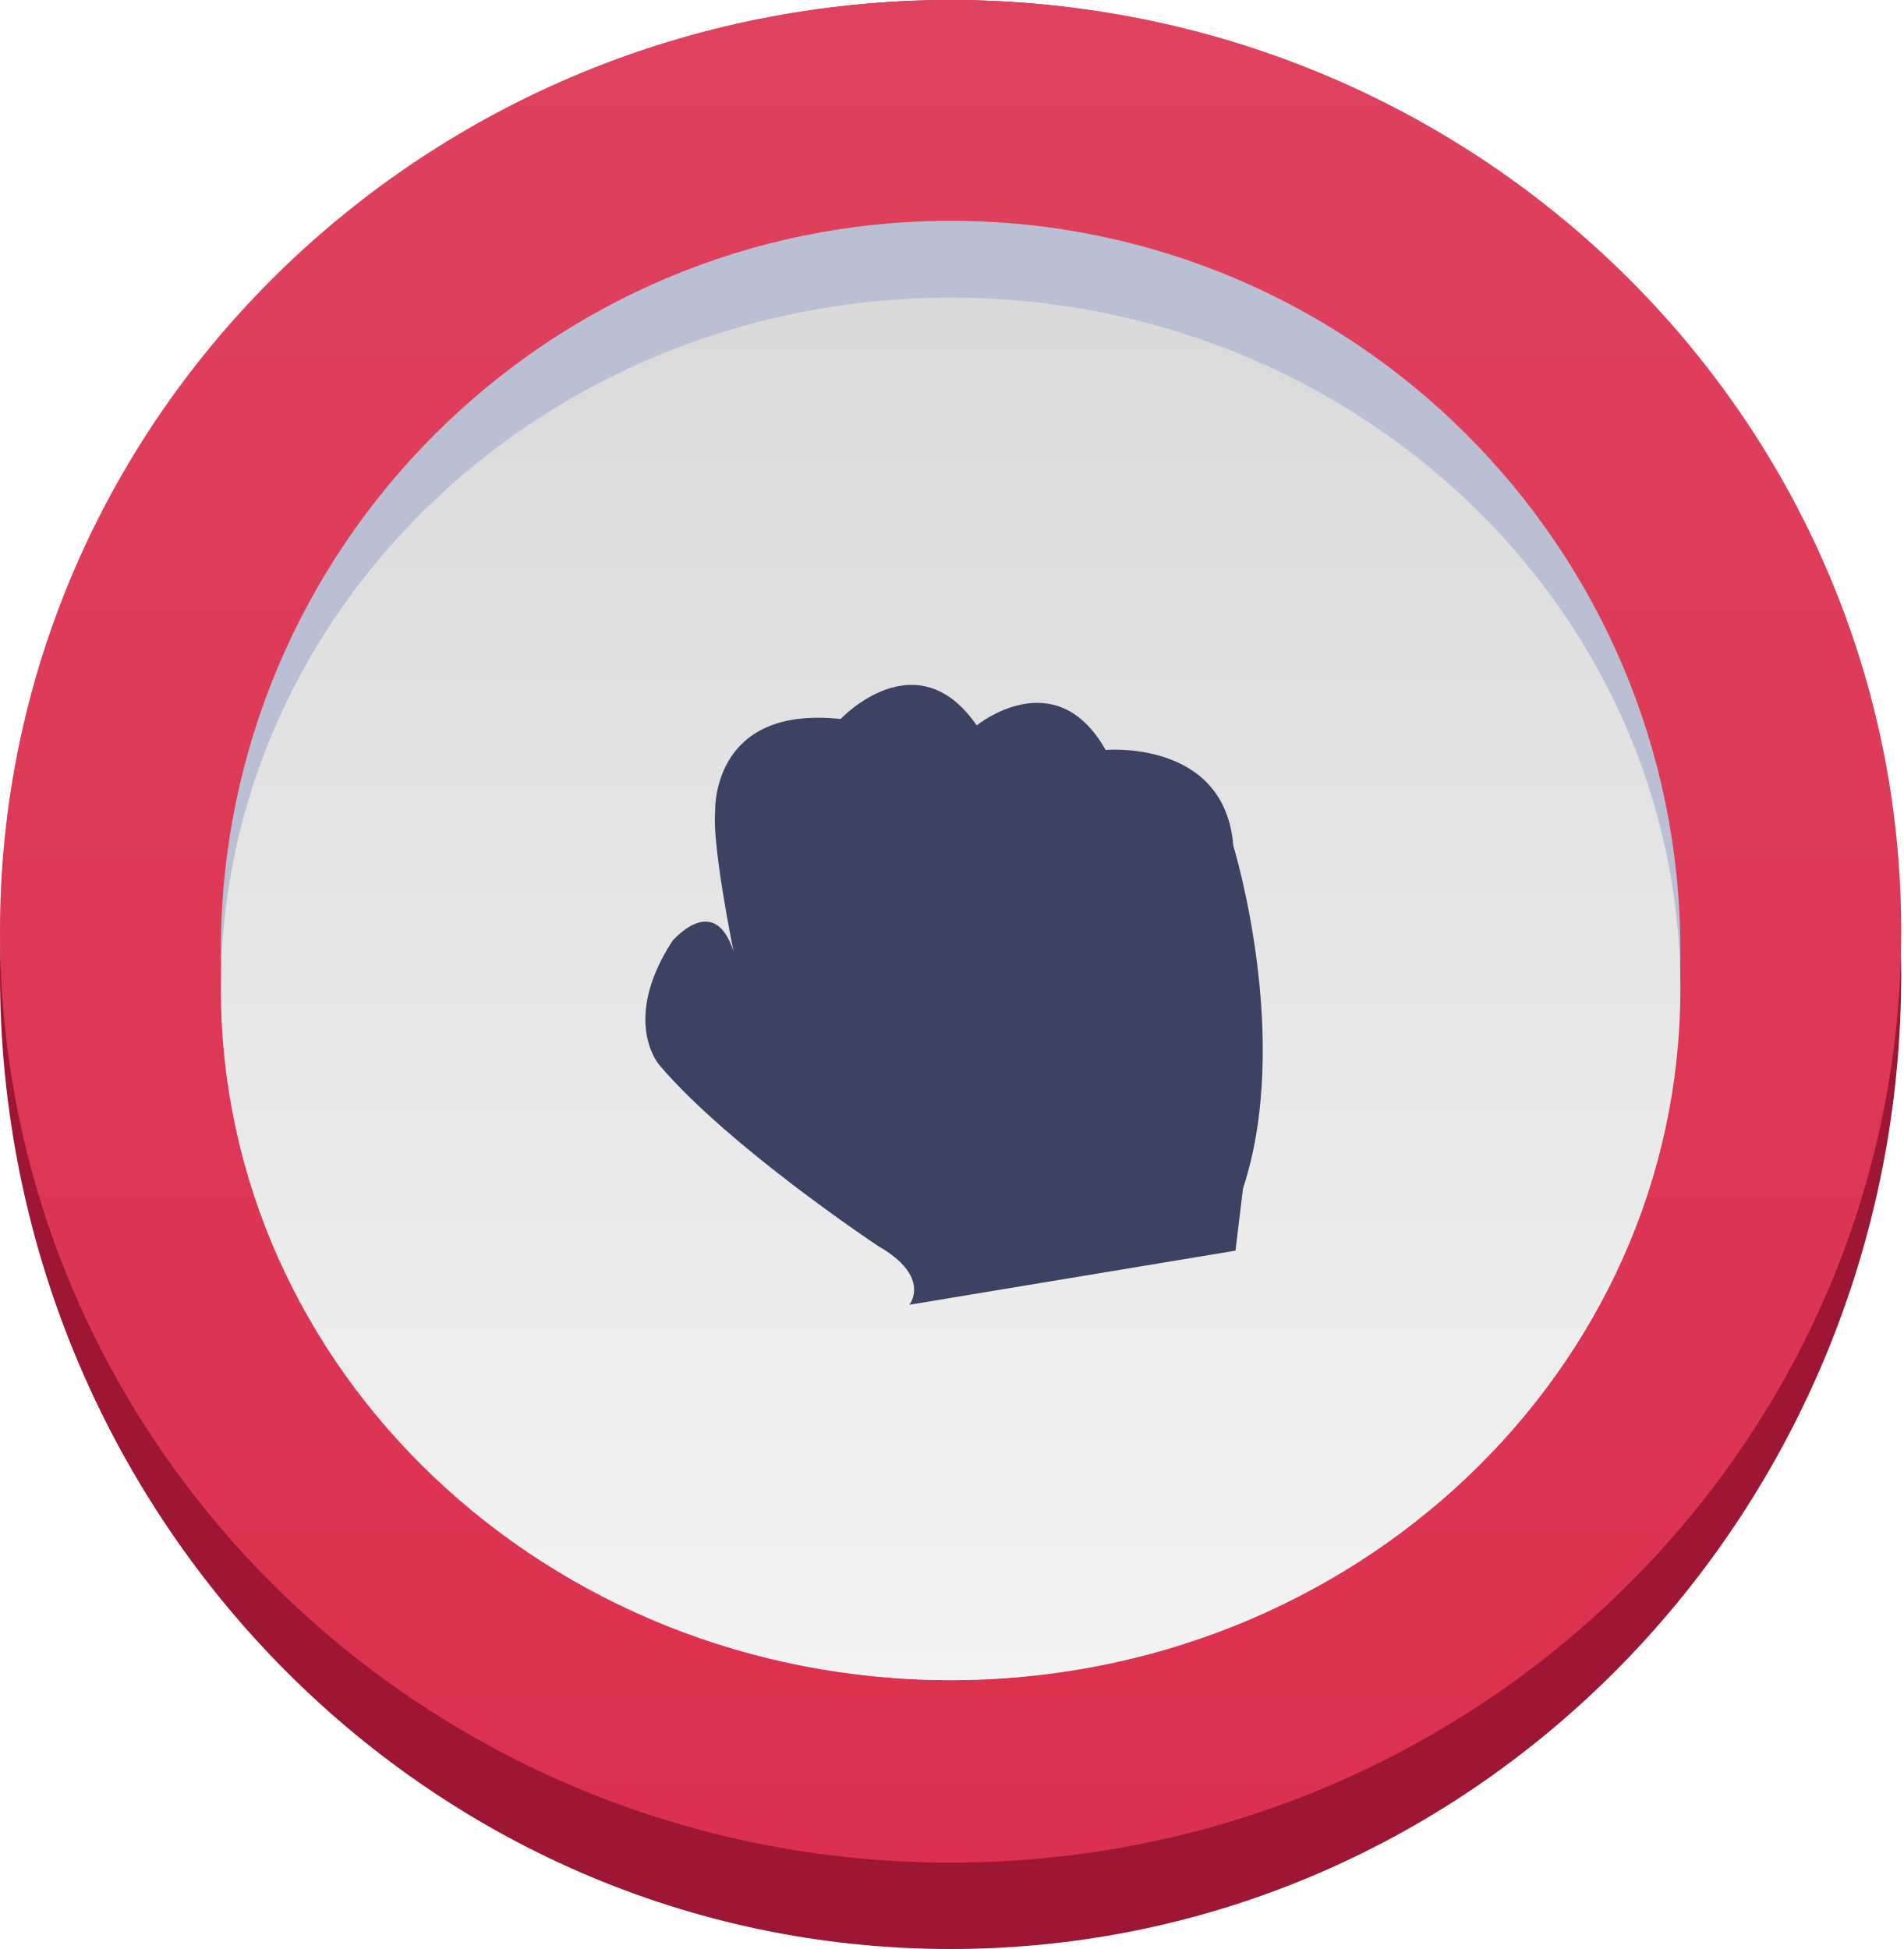
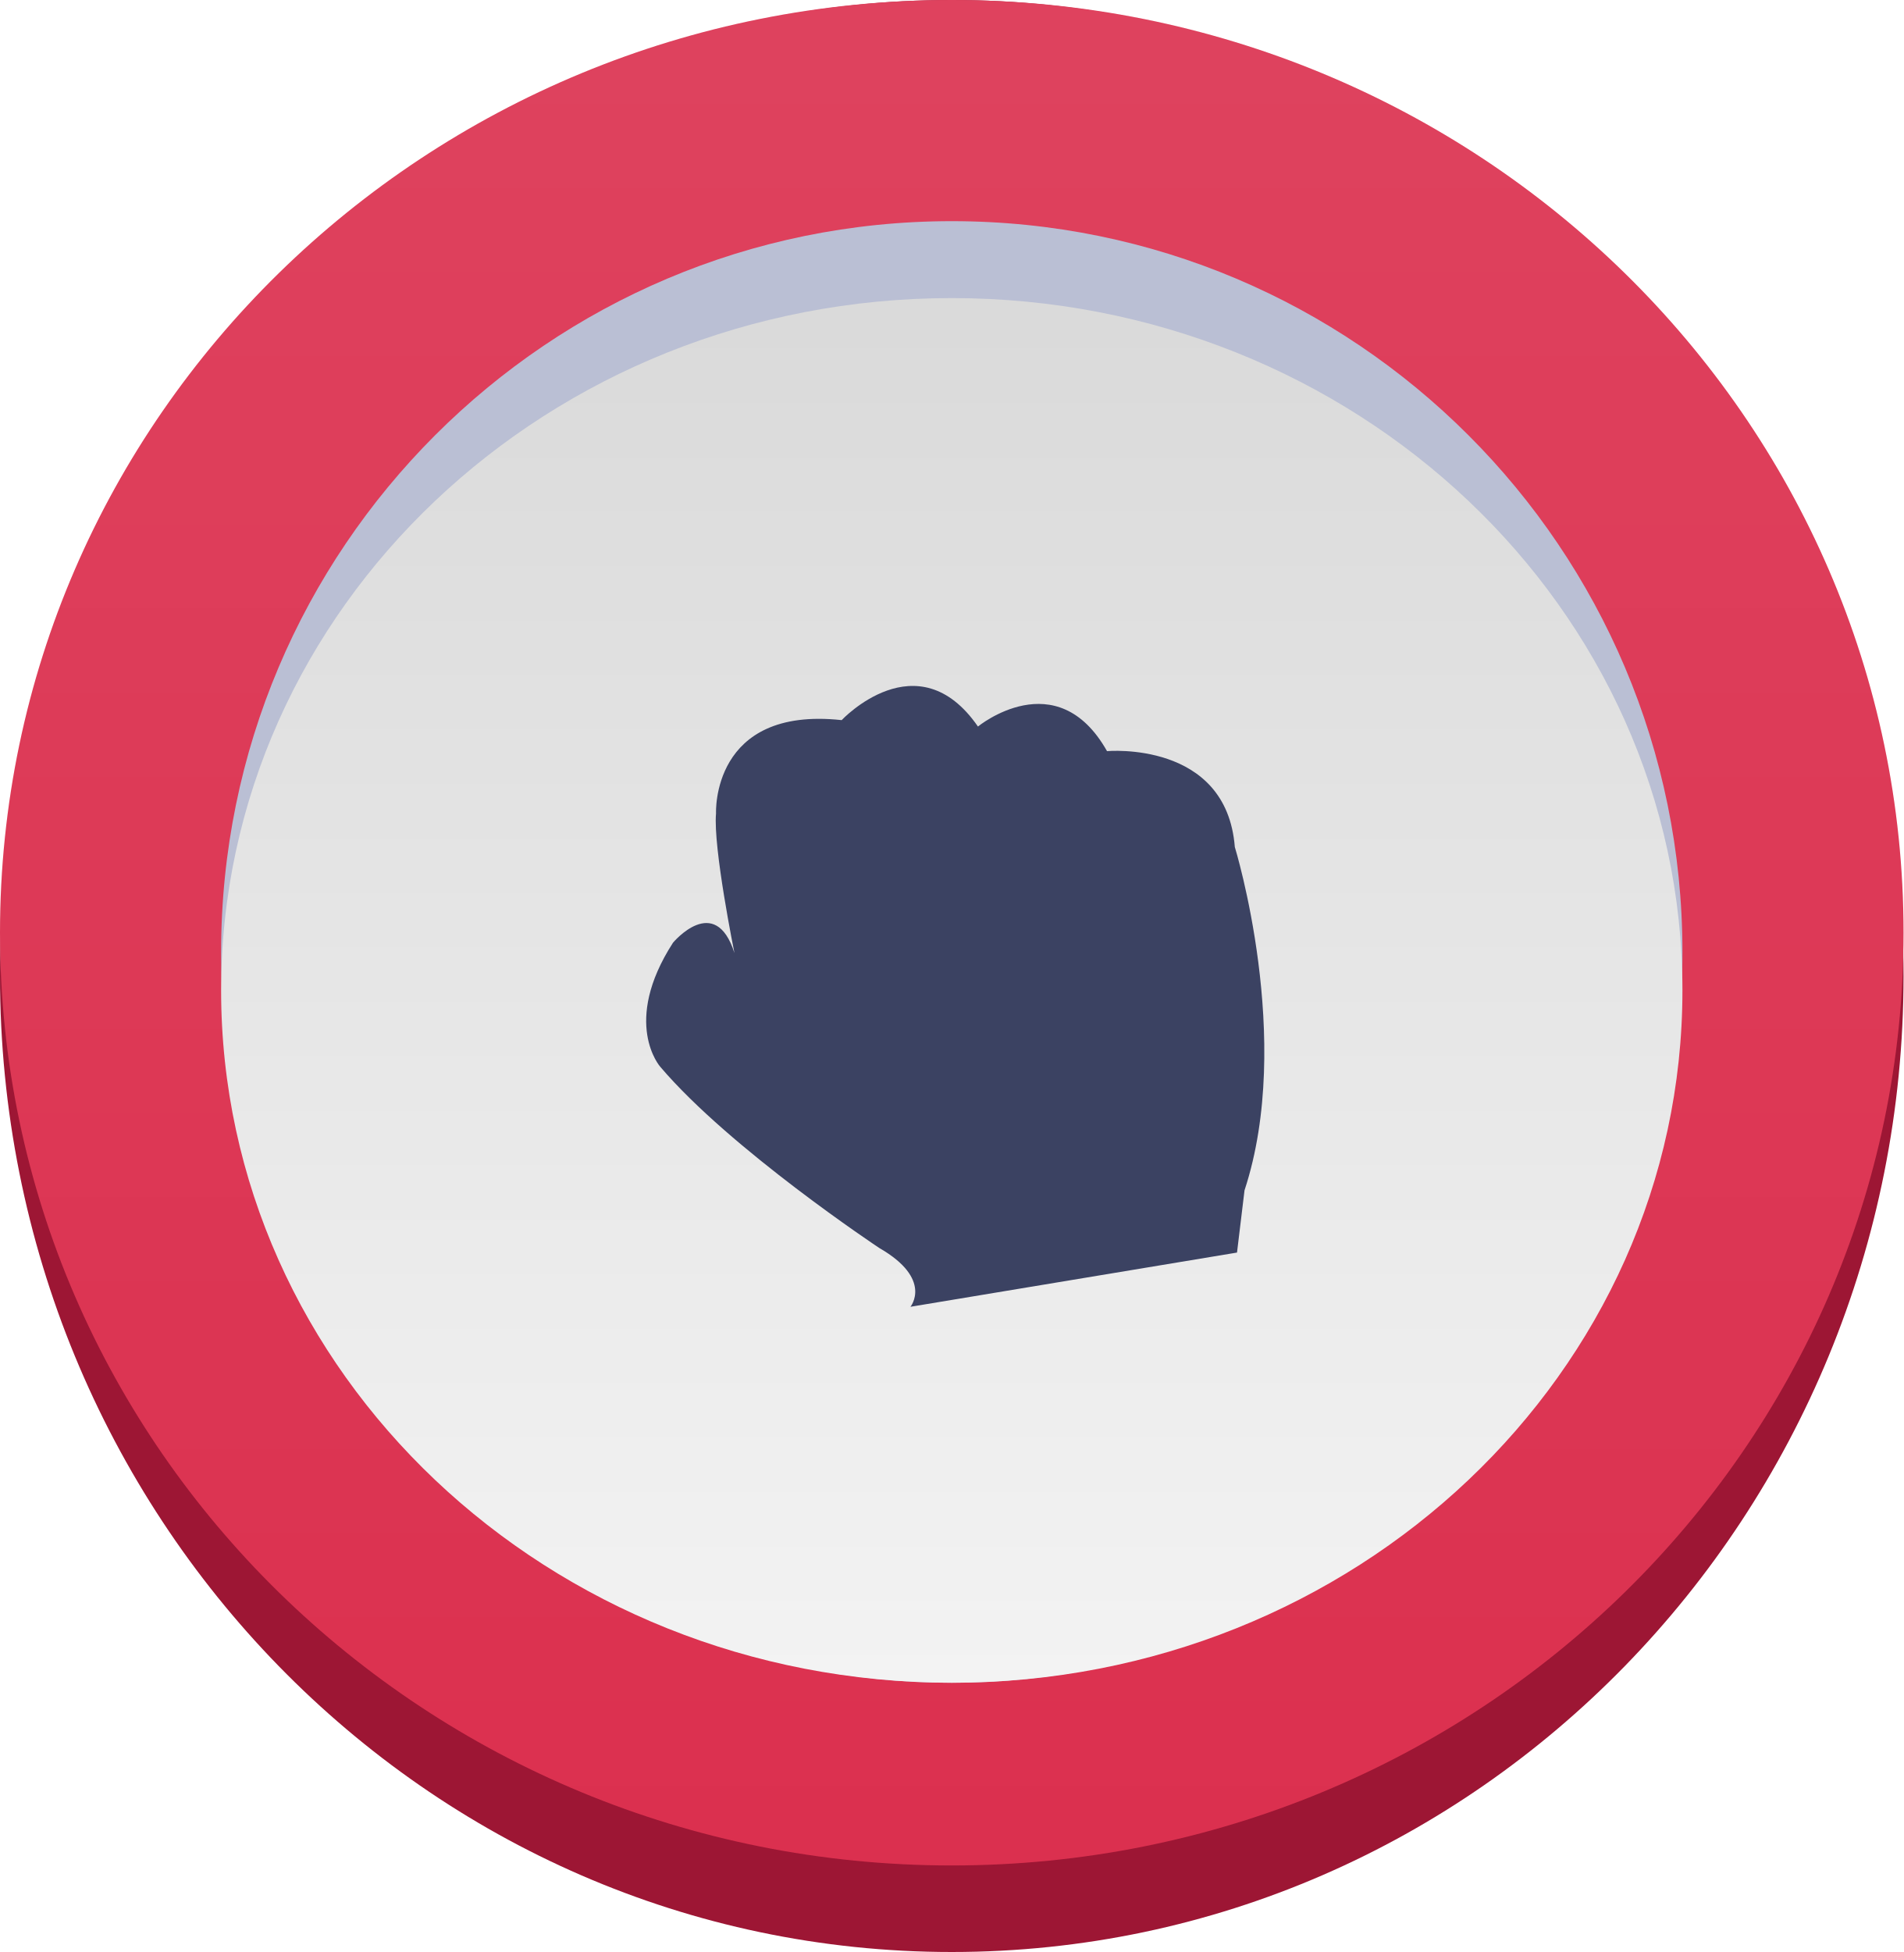
- <svg xmlns="http://www.w3.org/2000/svg" width="293" height="300" viewBox="0 0 293 300" fill="none">
-   <ellipse cx="146.305" cy="150" rx="146.305" ry="150" fill="#9D1634" />
-   <ellipse cx="146.305" cy="143.35" rx="146.305" ry="143.35" fill="#DB2E4D" />
-   <ellipse cx="146.305" cy="143.35" rx="146.305" ry="143.35" fill="url(#paint0_linear_0_1637)" />
-   <circle cx="146.306" cy="146.305" r="112.315" fill="#BABFD4" />
-   <ellipse cx="146.306" cy="152.217" rx="112.315" ry="106.404" fill="url(#paint1_linear_0_1637)" />
-   <path d="M189.814 130.175C188.519 113.766 170.171 115.441 170.171 115.441C162.427 101.729 150.329 111.661 150.329 111.661C141.035 98.222 129.381 110.675 129.381 110.675C109.289 108.499 110.068 124.999 110.068 124.999C109.595 130.244 112.9 146.472 112.9 146.472C109.919 137.119 103.453 144.883 103.453 144.883C95.505 157.202 101.488 163.946 101.488 163.946C112.243 176.608 135.164 191.803 135.164 191.803C143.463 196.579 139.953 200.837 139.953 200.837L190.152 192.506L191.306 182.944C198.937 159.761 189.814 130.175 189.814 130.175Z" fill="#3B4262" />
+ <svg xmlns="http://www.w3.org/2000/svg" width="198" height="203" viewBox="0 0 198 203" fill="none">
+   <ellipse cx="99" cy="101.5" rx="99" ry="101.5" fill="#9D1634" />
+   <ellipse cx="99" cy="97" rx="99" ry="97" fill="#DB2E4D" />
+   <ellipse cx="99" cy="97" rx="99" ry="97" fill="url(#paint0_linear_0_1787)" />
+   <circle cx="99" cy="99" r="76" fill="#BABFD4" />
+   <ellipse cx="99" cy="103" rx="76" ry="72" fill="url(#paint1_linear_0_1787)" />
+   <path d="M128.441 88.085C127.564 76.981 115.149 78.115 115.149 78.115C109.909 68.837 101.723 75.557 101.723 75.557C95.433 66.464 87.548 74.89 87.548 74.89C73.952 73.418 74.479 84.583 74.479 84.583C74.159 88.132 76.395 99.112 76.395 99.112C74.378 92.784 70.003 98.037 70.003 98.037C64.625 106.374 68.674 110.937 68.674 110.937C75.951 119.504 91.461 129.787 91.461 129.787C97.077 133.018 94.701 135.9 94.701 135.9L128.669 130.262L129.45 123.792C134.614 108.105 128.441 88.085 128.441 88.085Z" fill="#3B4262" />
  <defs>
-     <linearGradient id="paint0_linear_0_1637" x1="0" y1="0" x2="0" y2="286.699" gradientUnits="userSpaceOnUse">
+     <linearGradient id="paint0_linear_0_1787" x1="0" y1="0" x2="0" y2="194" gradientUnits="userSpaceOnUse">
      <stop stop-color="white" stop-opacity="0.097" />
      <stop offset="1" stop-color="white" stop-opacity="0.01" />
    </linearGradient>
-     <linearGradient id="paint1_linear_0_1637" x1="256.759" y1="258.621" x2="256.759" y2="49.34" gradientUnits="userSpaceOnUse">
+     <linearGradient id="paint1_linear_0_1787" x1="173.74" y1="175" x2="173.74" y2="33.387" gradientUnits="userSpaceOnUse">
      <stop stop-color="#F3F3F3" />
      <stop offset="1" stop-color="#DADADA" />
    </linearGradient>
  </defs>
</svg>
